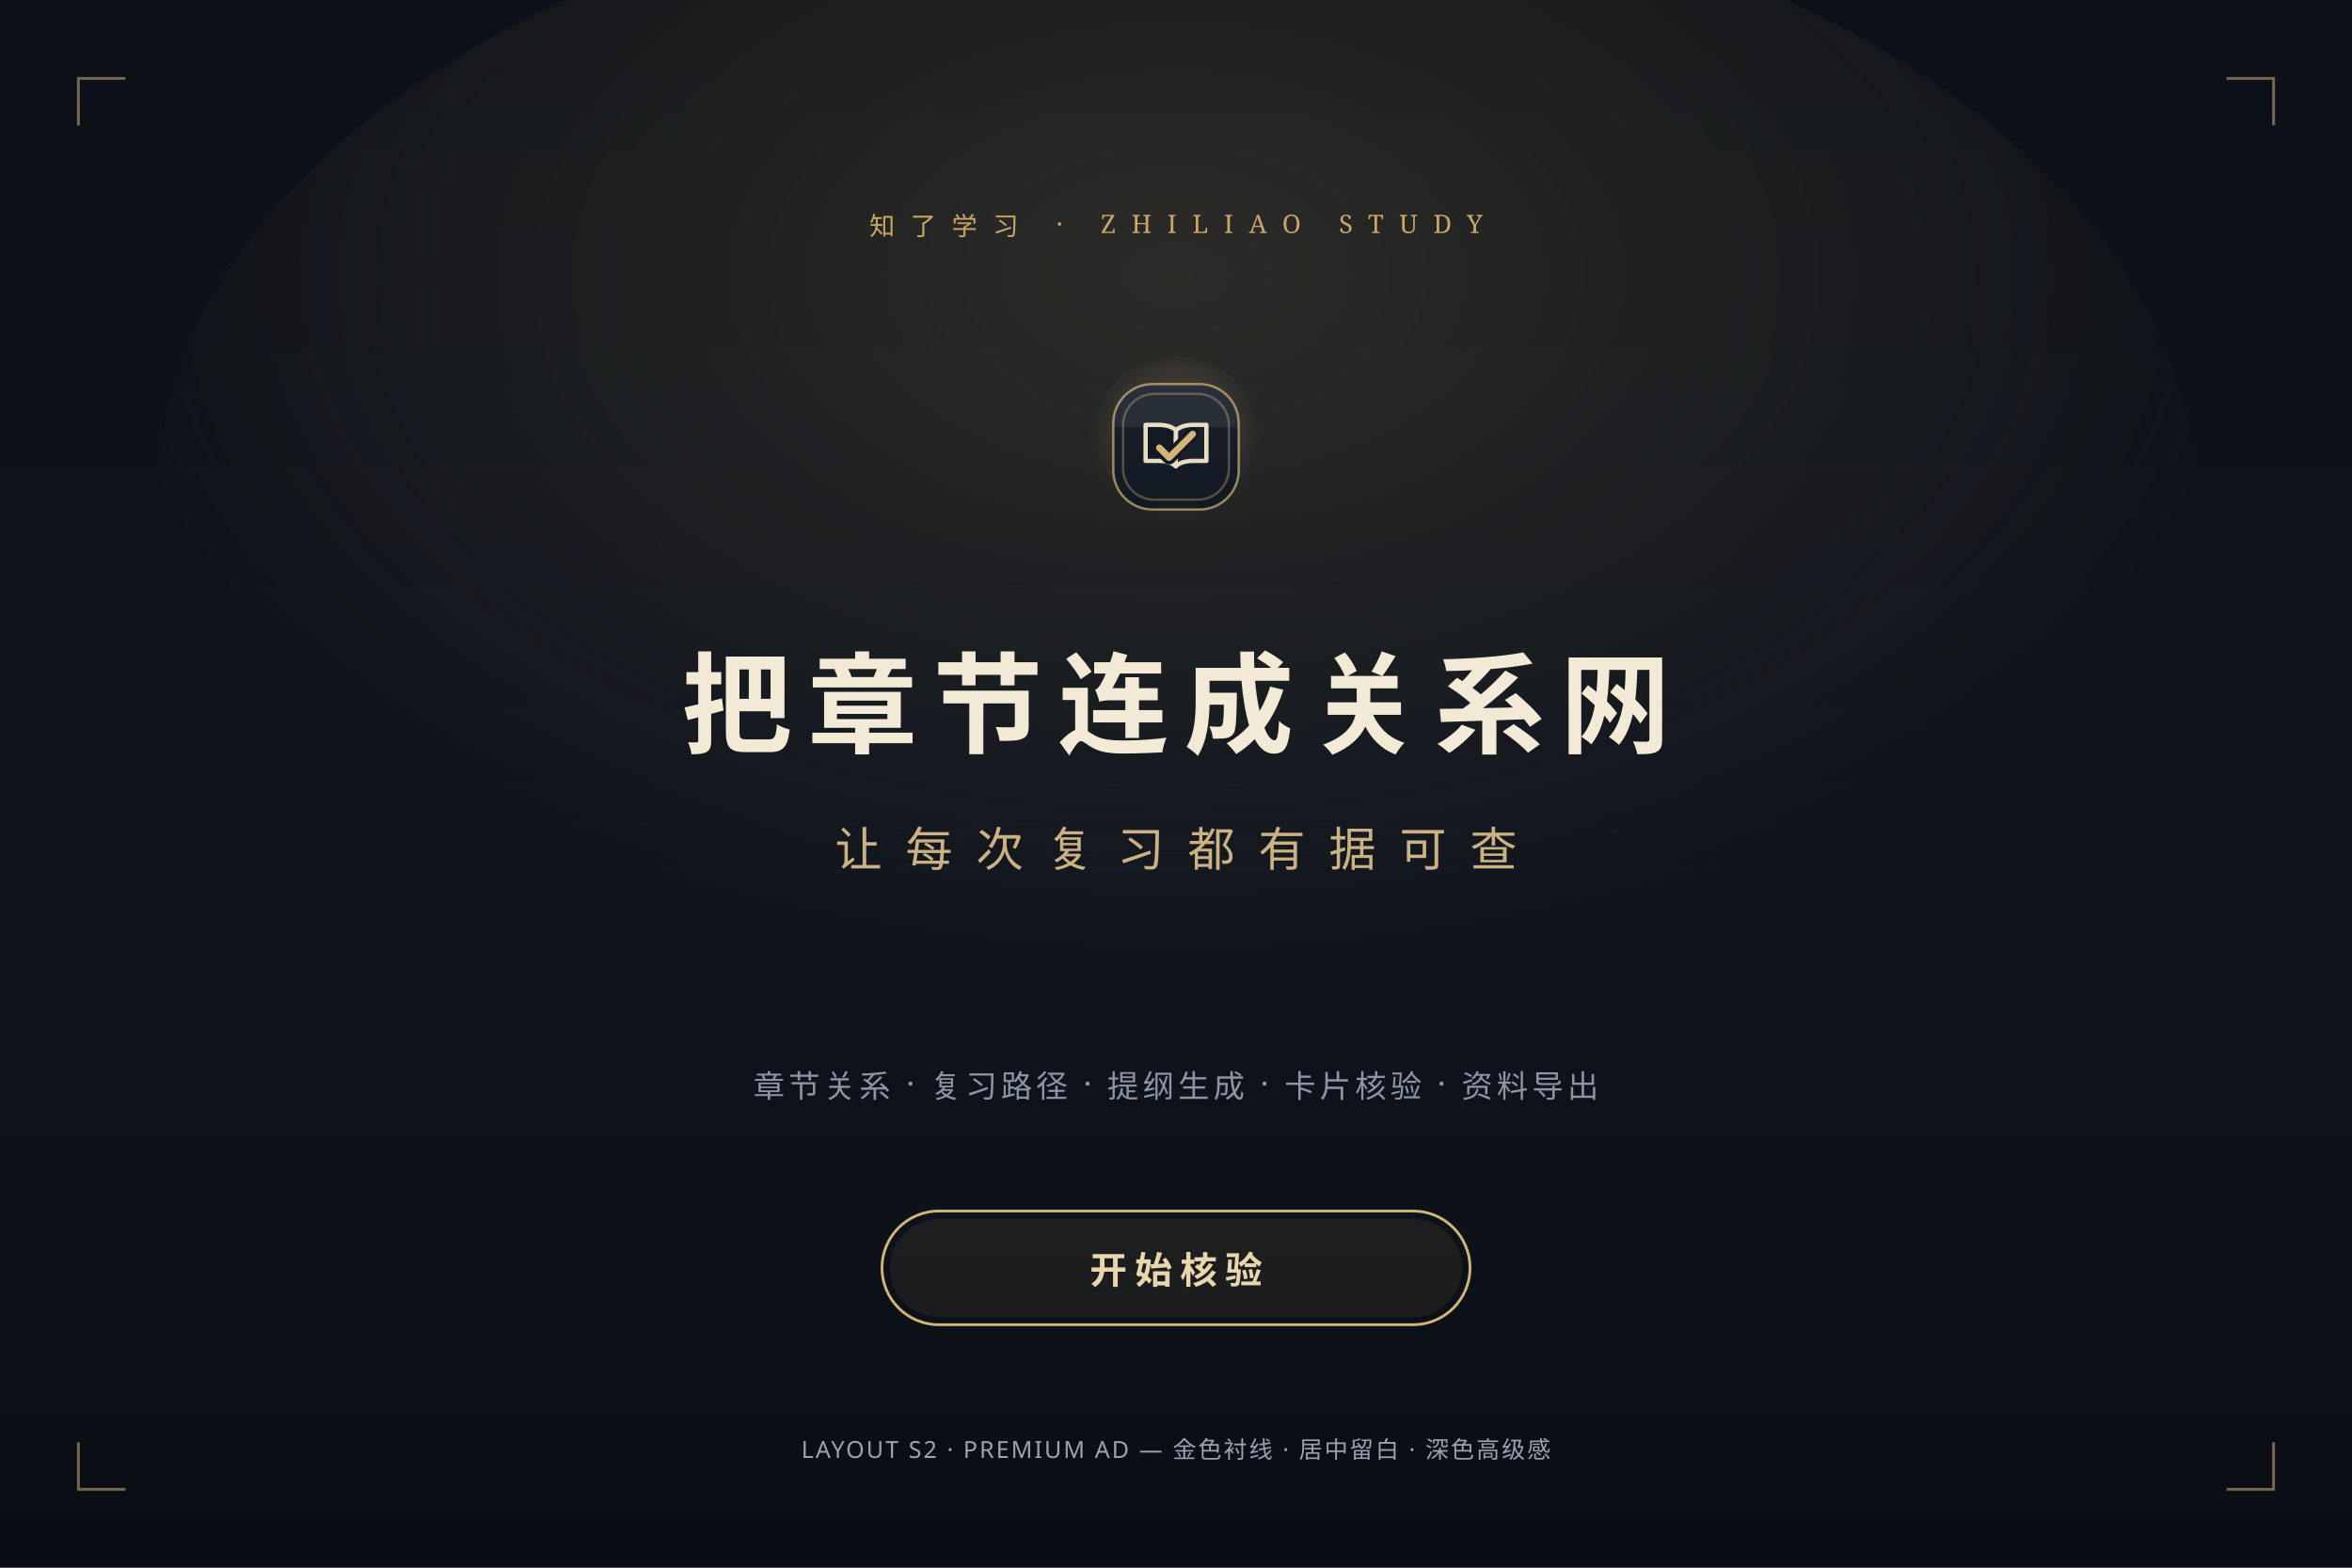
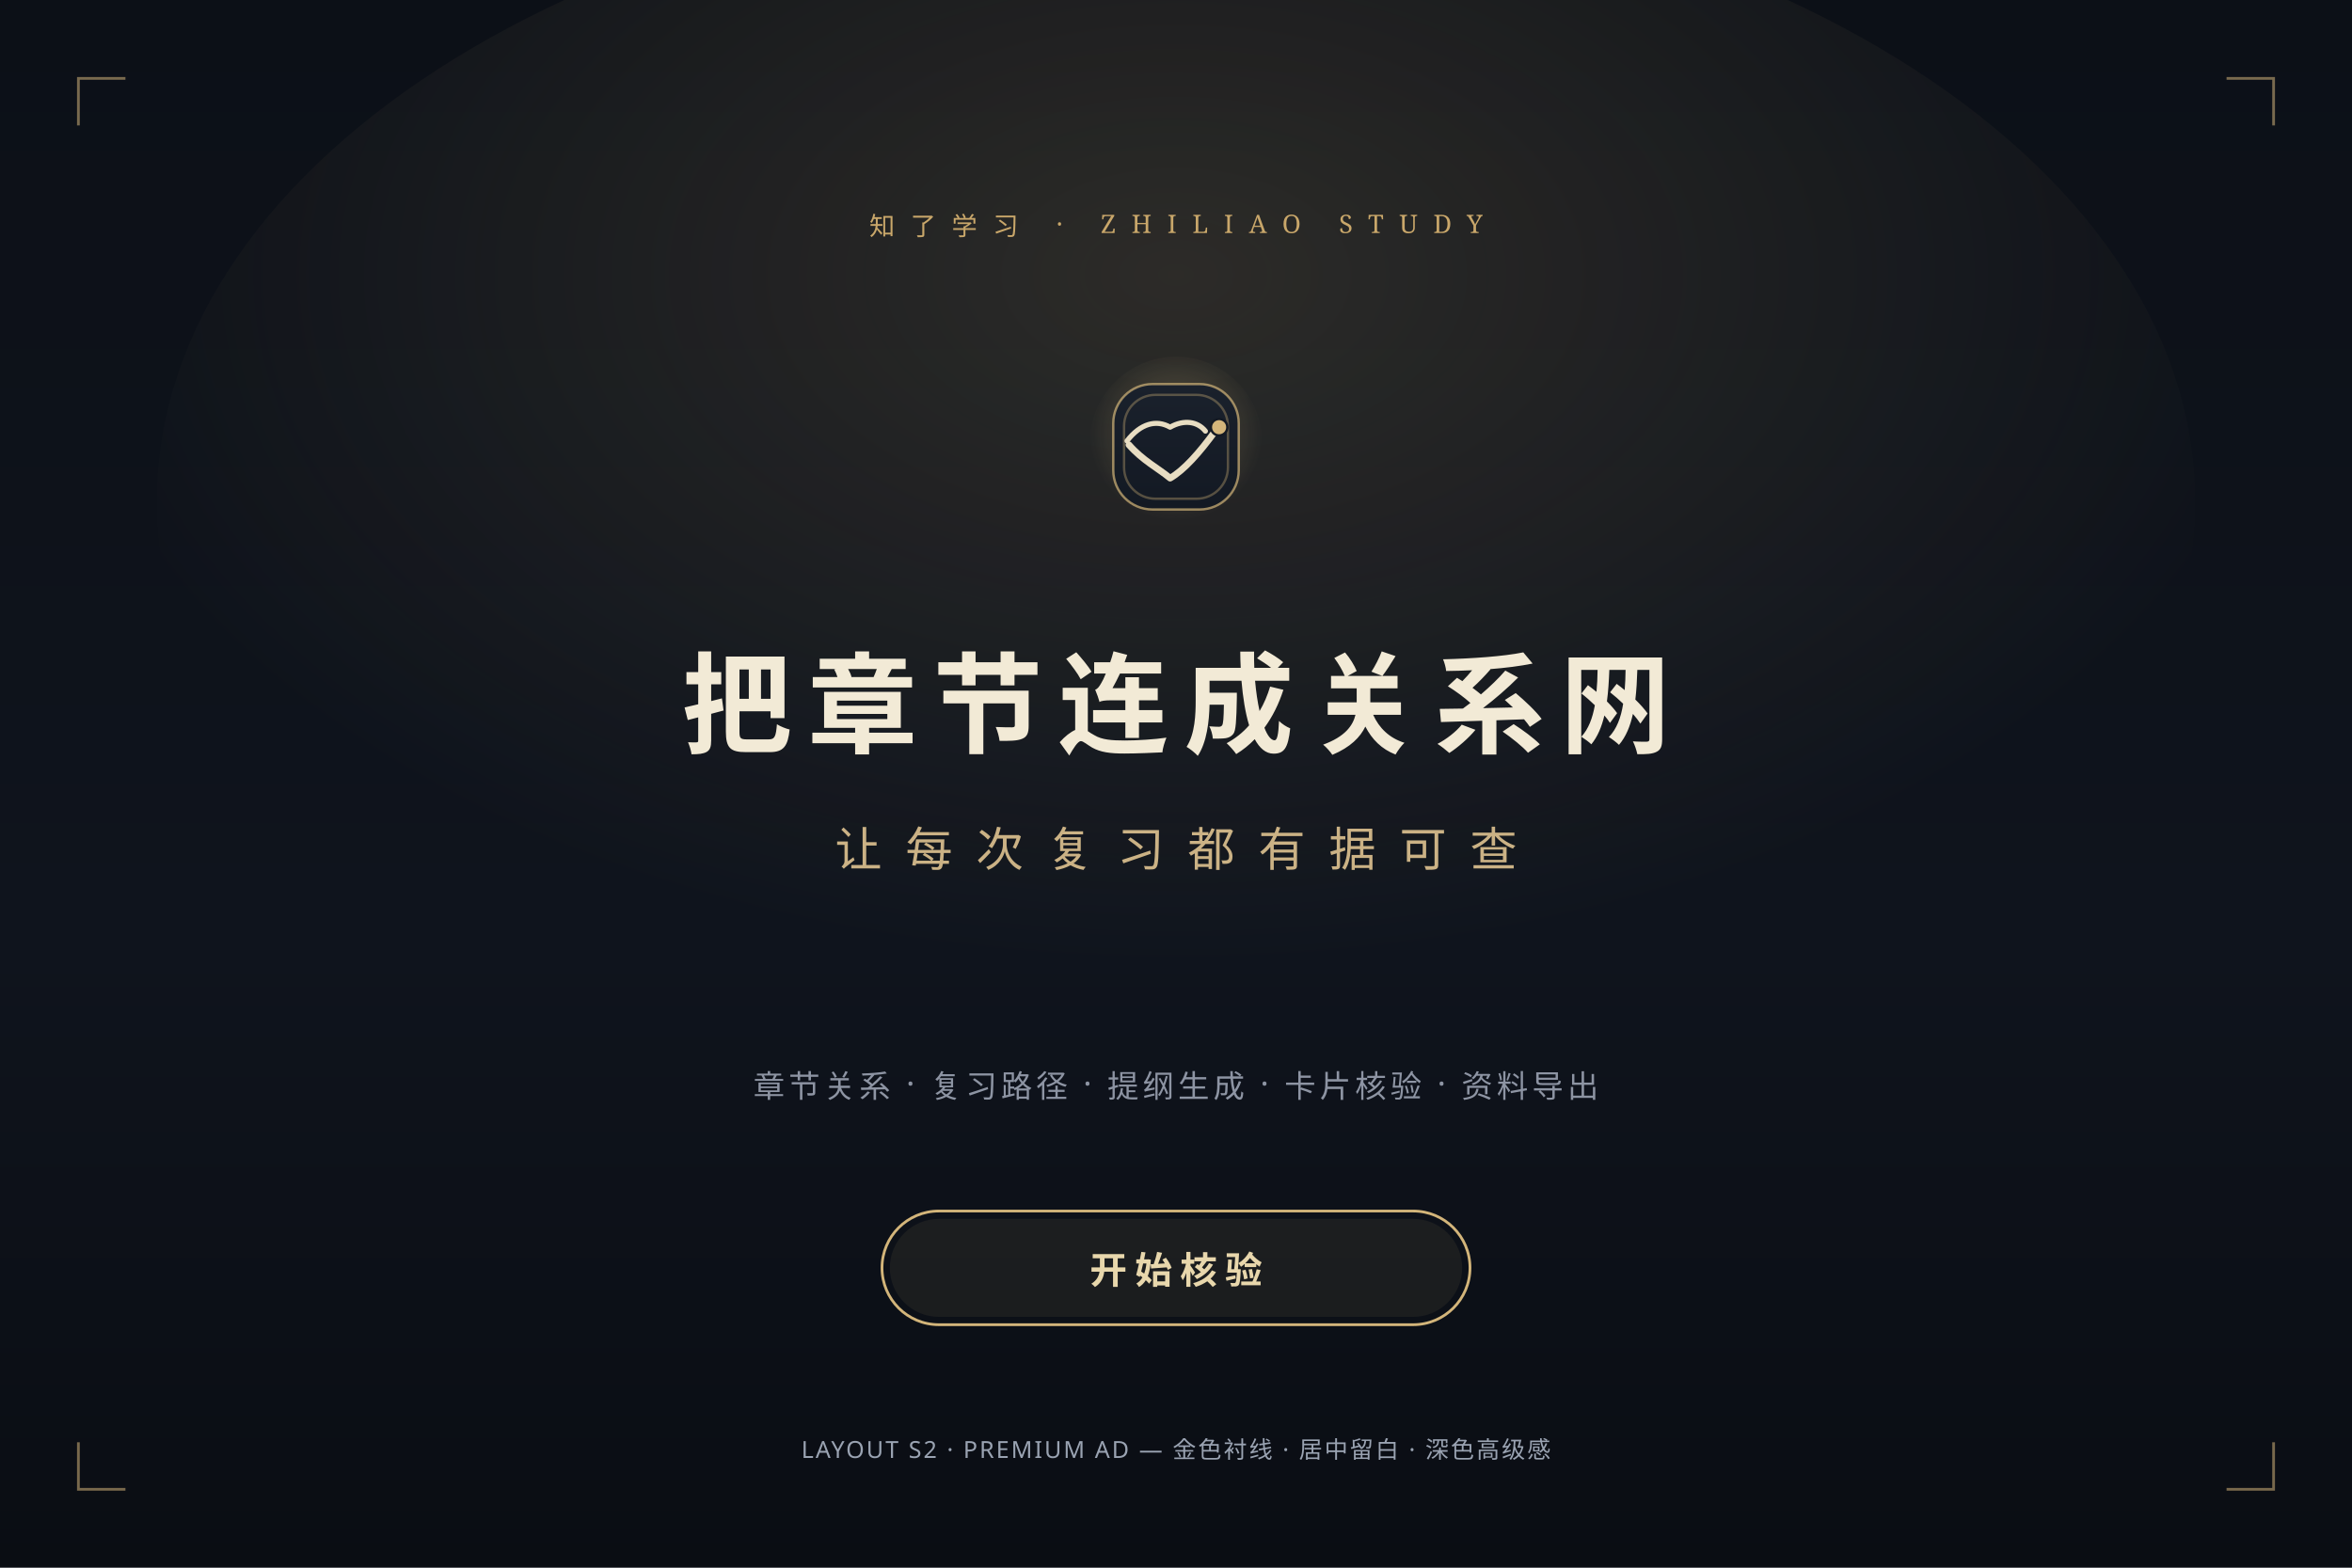
<svg xmlns="http://www.w3.org/2000/svg" viewBox="0 0 1200 800" width="1200" height="800" role="img" aria-labelledby="s2Title">
  <defs>
    <linearGradient id="bgGrad" x1="0" y1="0" x2="0" y2="1">
      <stop offset="0" stop-color="#0c1017" />
      <stop offset="0.6" stop-color="#0f141d" />
      <stop offset="1" stop-color="#0a0d13" />
    </linearGradient>
    <radialGradient id="spotGlow" cx="0.5" cy="0.32" r="0.55">
      <stop offset="0" stop-color="#d3b57a" stop-opacity="0.16" />
      <stop offset="1" stop-color="#d3b57a" stop-opacity="0" />
    </radialGradient>
    <radialGradient id="logoHalo" cx="0.5" cy="0.45" r="0.5">
      <stop offset="0" stop-color="#d3b57a" stop-opacity="0.32" />
      <stop offset="1" stop-color="#d3b57a" stop-opacity="0" />
    </radialGradient>
    <linearGradient id="goldLine" x1="0" y1="0" x2="1" y2="0">
      <stop offset="0" stop-color="#d3b57a" stop-opacity="0" />
      <stop offset="0.5" stop-color="#d3b57a" stop-opacity="0.9" />
      <stop offset="1" stop-color="#d3b57a" stop-opacity="0" />
    </linearGradient>
    <linearGradient id="tileGold" x1="0" y1="0" x2="0" y2="1">
      <stop offset="0" stop-color="#1a212c" />
      <stop offset="1" stop-color="#131923" />
    </linearGradient>
    <clipPath id="tileClip">
      <rect x="16" y="16" width="64" height="64" rx="20" />
    </clipPath>
  </defs>
  <rect width="1200" height="800" fill="url(#bgGrad)" />
  <ellipse cx="600" cy="256" rx="520" ry="320" fill="url(#spotGlow)" />
  <g stroke="#d3b57a" stroke-opacity="0.55" stroke-width="1.4" fill="none">
    <path d="M40 64V40h24" />
    <path d="M1136 40h24v24" />
    <path d="M40 736v24h24" />
    <path d="M1136 760h24v-24" />
  </g>
  <text x="600" y="120" text-anchor="middle" font-family="Songti SC, STSong, SimSun, Noto Serif SC, serif" font-size="13" fill="#c9a76a" letter-spacing="8">知了学习 · ZHILIAO STUDY</text>
  <line x1="360" y1="146" x2="840" y2="146" stroke="url(#goldLine)" stroke-width="1" />
-   <g data-layout-id="S2" data-role="logo" data-logo-intent="knowledge verification" data-icon-source="lucide" data-icon-name="book-open-check" data-icon-license="ISC" transform="translate(552 180)">
+   <g data-layout-id="S2" data-role="logo" data-logo-intent="knowledge verification" data-logo-secondary-motif="page becomes the check; node is the result" transform="translate(552 180)">
    <circle cx="48" cy="46" r="44" fill="url(#logoHalo)" />
    <rect x="16" y="16" width="64" height="64" rx="20" fill="url(#tileGold)" stroke="#d3b57a" stroke-opacity="0.7" stroke-width="1.2" />
-     <rect x="21" y="21" width="54" height="54" rx="16" fill="none" stroke="#d3b57a" stroke-opacity="0.35" stroke-width="1.2" />
-     <path d="M48 39.5c-2.5-2-5.4-2.7-9.2-2.7h-6.3v18.4h6.3c3.8 0 6.7.7 9.2 2.7z" fill="#131923" stroke="#e8ddc2" stroke-width="2.2" stroke-linejoin="round" />
-     <path d="M48 39.5c2.5-2 5.4-2.7 9.2-2.7h6.3v18.4H57c-3.8 0-6.7.7-9.2 2.7z" fill="#1a212c" stroke="#e8ddc2" stroke-width="2.2" stroke-linejoin="round" />
-     <path d="M39.5 48.5l5 5 12-12" fill="none" stroke="#131923" stroke-width="7" stroke-linecap="round" stroke-linejoin="round" />
-     <path d="M39.5 48.5l5 5 12-12" fill="none" stroke="#d3b57a" stroke-width="3.4" stroke-linecap="round" stroke-linejoin="round" />
-     <g clip-path="url(#tileClip)">
-       <rect x="16" y="16" width="64" height="22" fill="#ffffff" opacity="0.07" />
+     <rect x="21.5" y="21.5" width="53" height="53" rx="16" fill="none" stroke="#d3b57a" stroke-opacity="0.35" stroke-width="1.2" />
+     <g transform="translate(45 47)" fill="none" stroke="#e8ddc2" stroke-linecap="round" stroke-linejoin="round">
+       <path d="M -21 0 C -14 8 -6 12 0 17 C 7 13 15 4 23 -7" stroke-width="3.4" />
+       <path d="M -22 -2 C -15 -11 -7 -13 0 -9 C 7 -13 14 -12 18 -7" stroke-width="2.6" />
+       <circle cx="25" cy="-9" r="4.2" fill="#d3b57a" stroke="#131923" stroke-width="1.2" />
    </g>
  </g>
  <text x="600" y="380" text-anchor="middle" font-family="Songti SC, STSong, SimSun, Noto Serif SC, serif" font-size="56" font-weight="700" fill="#f2ead6" letter-spacing="8">把章节连成关系网</text>
  <text x="600" y="442" text-anchor="middle" font-family="Songti SC, STSong, SimSun, Noto Serif SC, serif" font-size="24" fill="#cbb285" letter-spacing="12">让每次复习都有据可查</text>
  <line x1="470" y1="498" x2="730" y2="498" stroke="url(#goldLine)" stroke-width="1" />
  <text x="600" y="560" text-anchor="middle" font-family="Songti SC, STSong, SimSun, Noto Serif SC, serif" font-size="16" fill="#8d94a3" letter-spacing="2">章节关系 · 复习路径 · 提纲生成 · 卡片核验 · 资料导出</text>
  <g data-role="cta" transform="translate(450 618)">
    <rect width="300" height="58" rx="29" fill="none" stroke="#d3b57a" stroke-width="1.4" />
    <rect x="4" y="4" width="292" height="50" rx="25" fill="#d3b57a" fill-opacity="0.08" />
    <text x="150" y="37" text-anchor="middle" font-family="Songti SC, STSong, SimSun, Noto Serif SC, serif" font-size="19" font-weight="600" fill="#e8d7ac" letter-spacing="4">开始核验</text>
  </g>
  <text x="600" y="744" text-anchor="middle" font-family="PingFang SC, Microsoft YaHei, Noto Sans SC, sans-serif" font-size="12" fill="#9aa3b2" letter-spacing="1">LAYOUT S2 · PREMIUM AD — 金色衬线 · 居中留白 · 深色高级感</text>
</svg>
